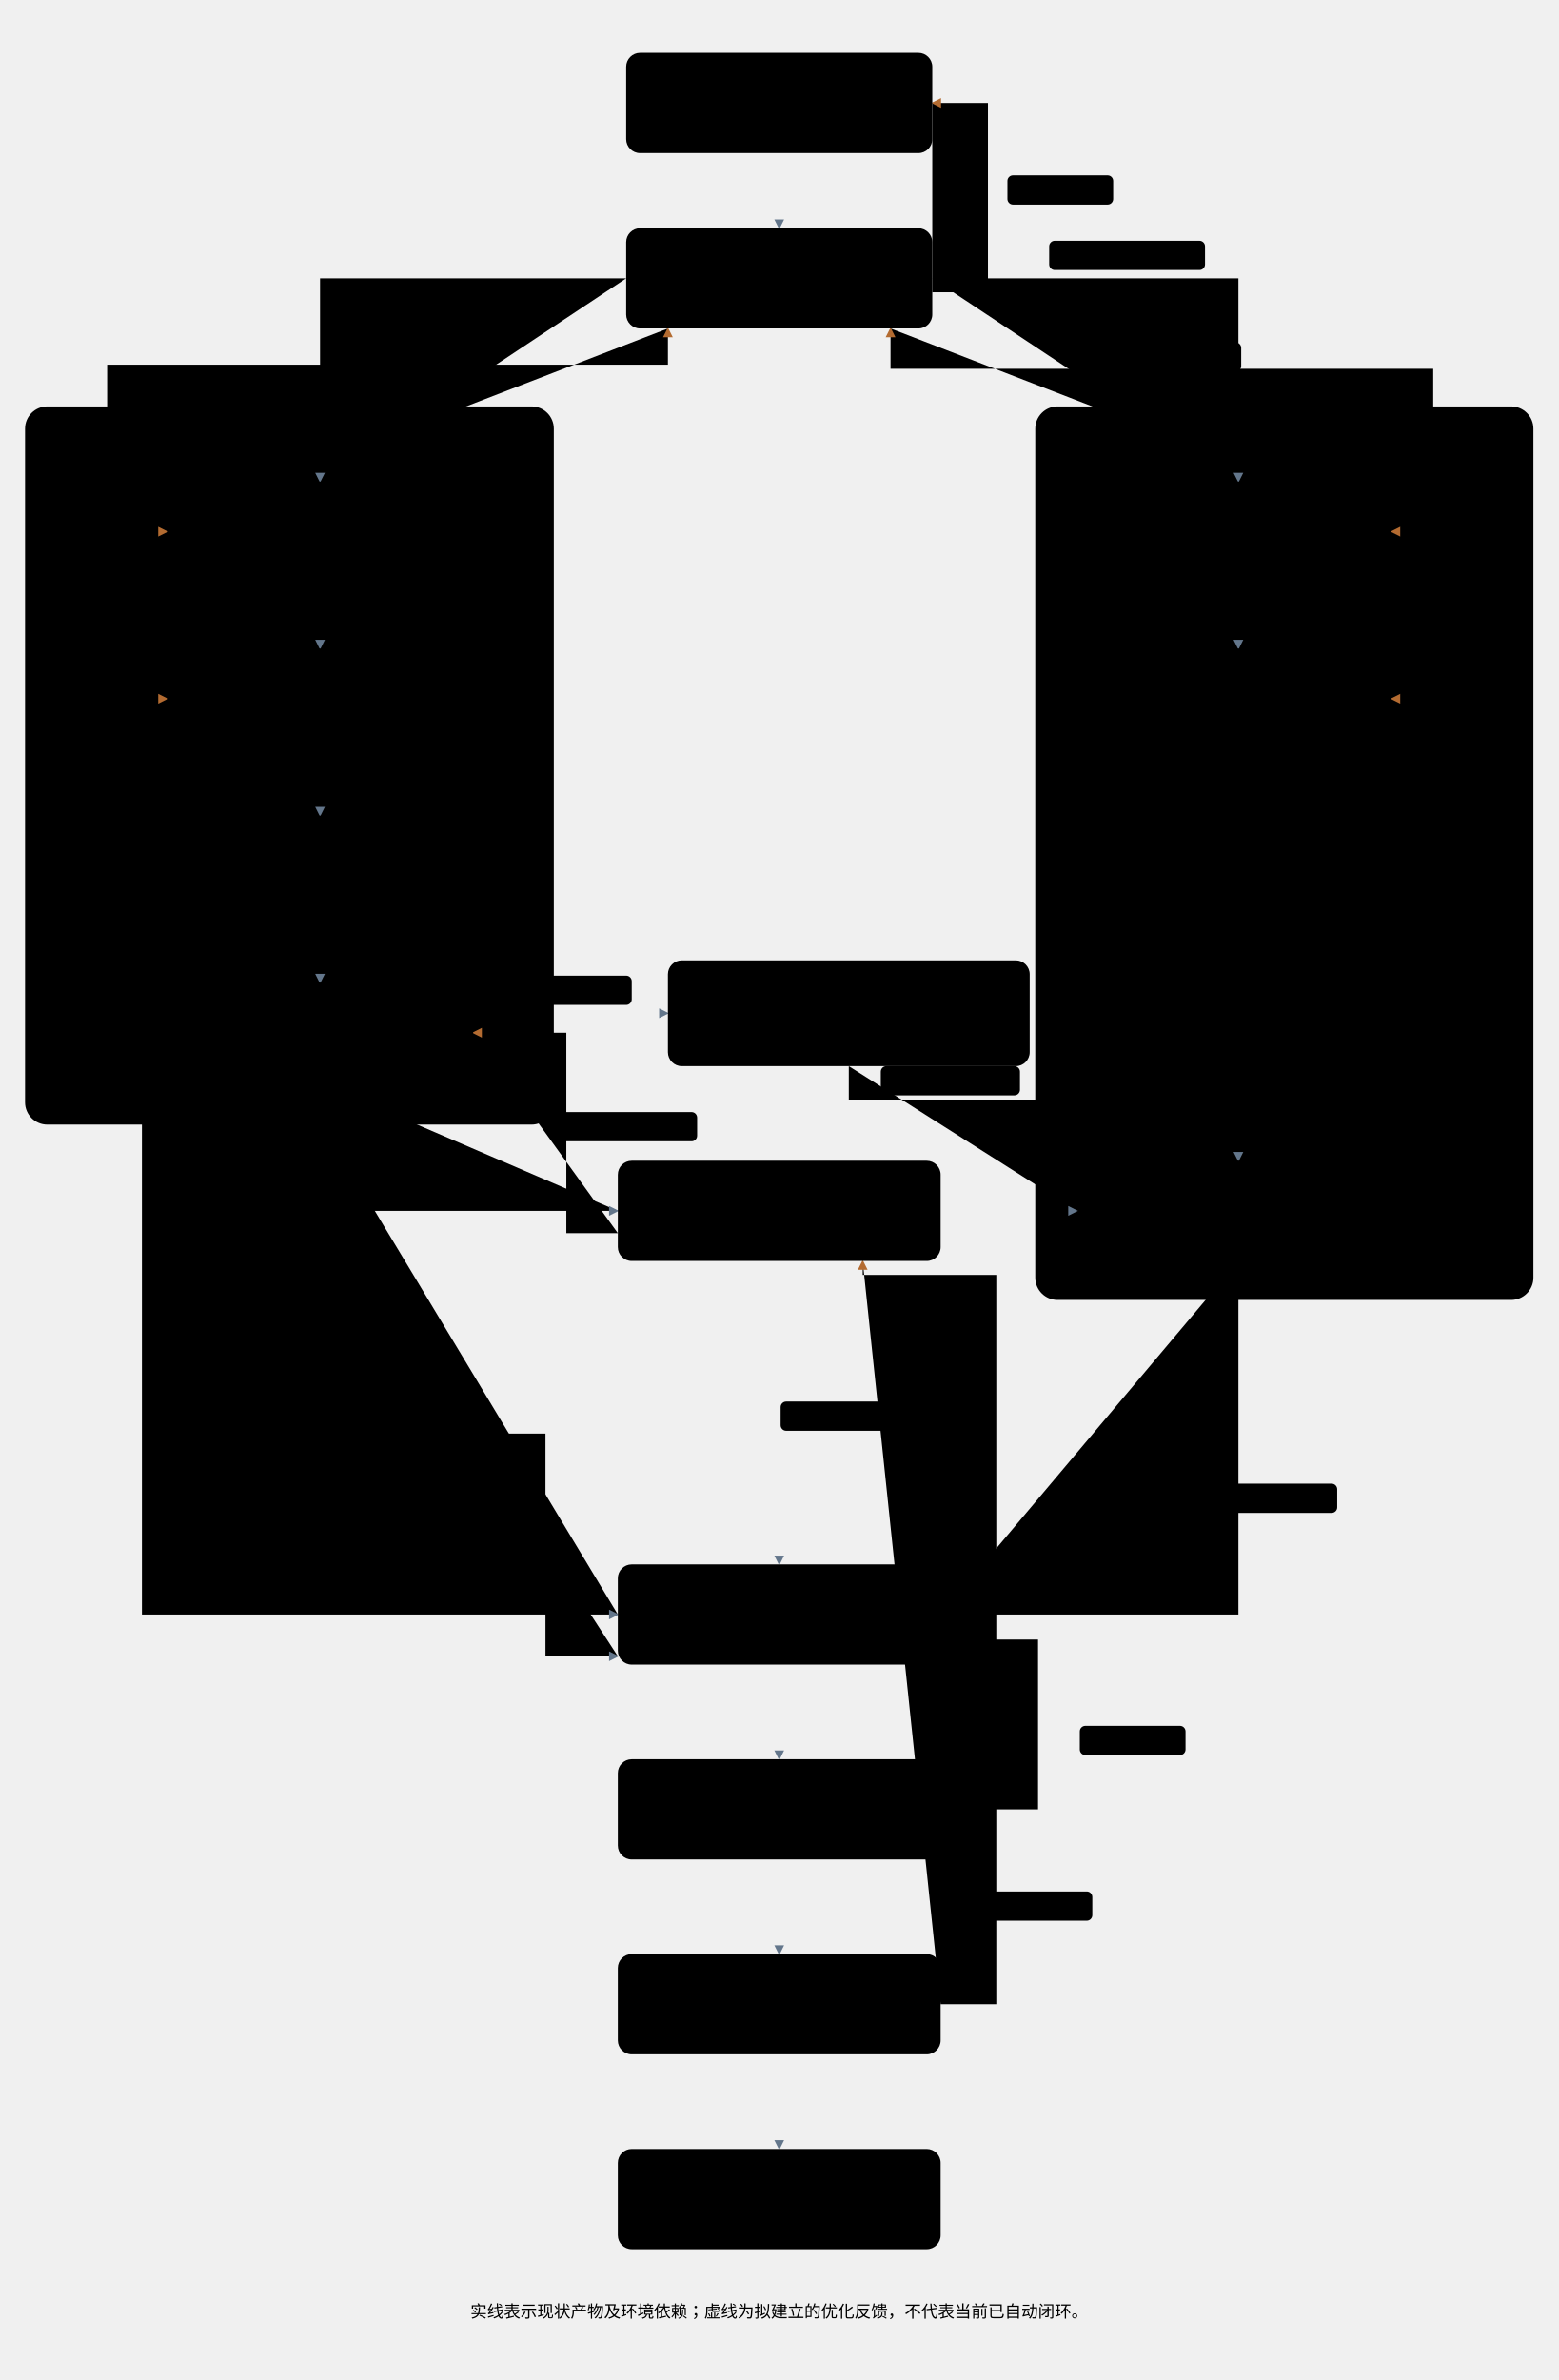
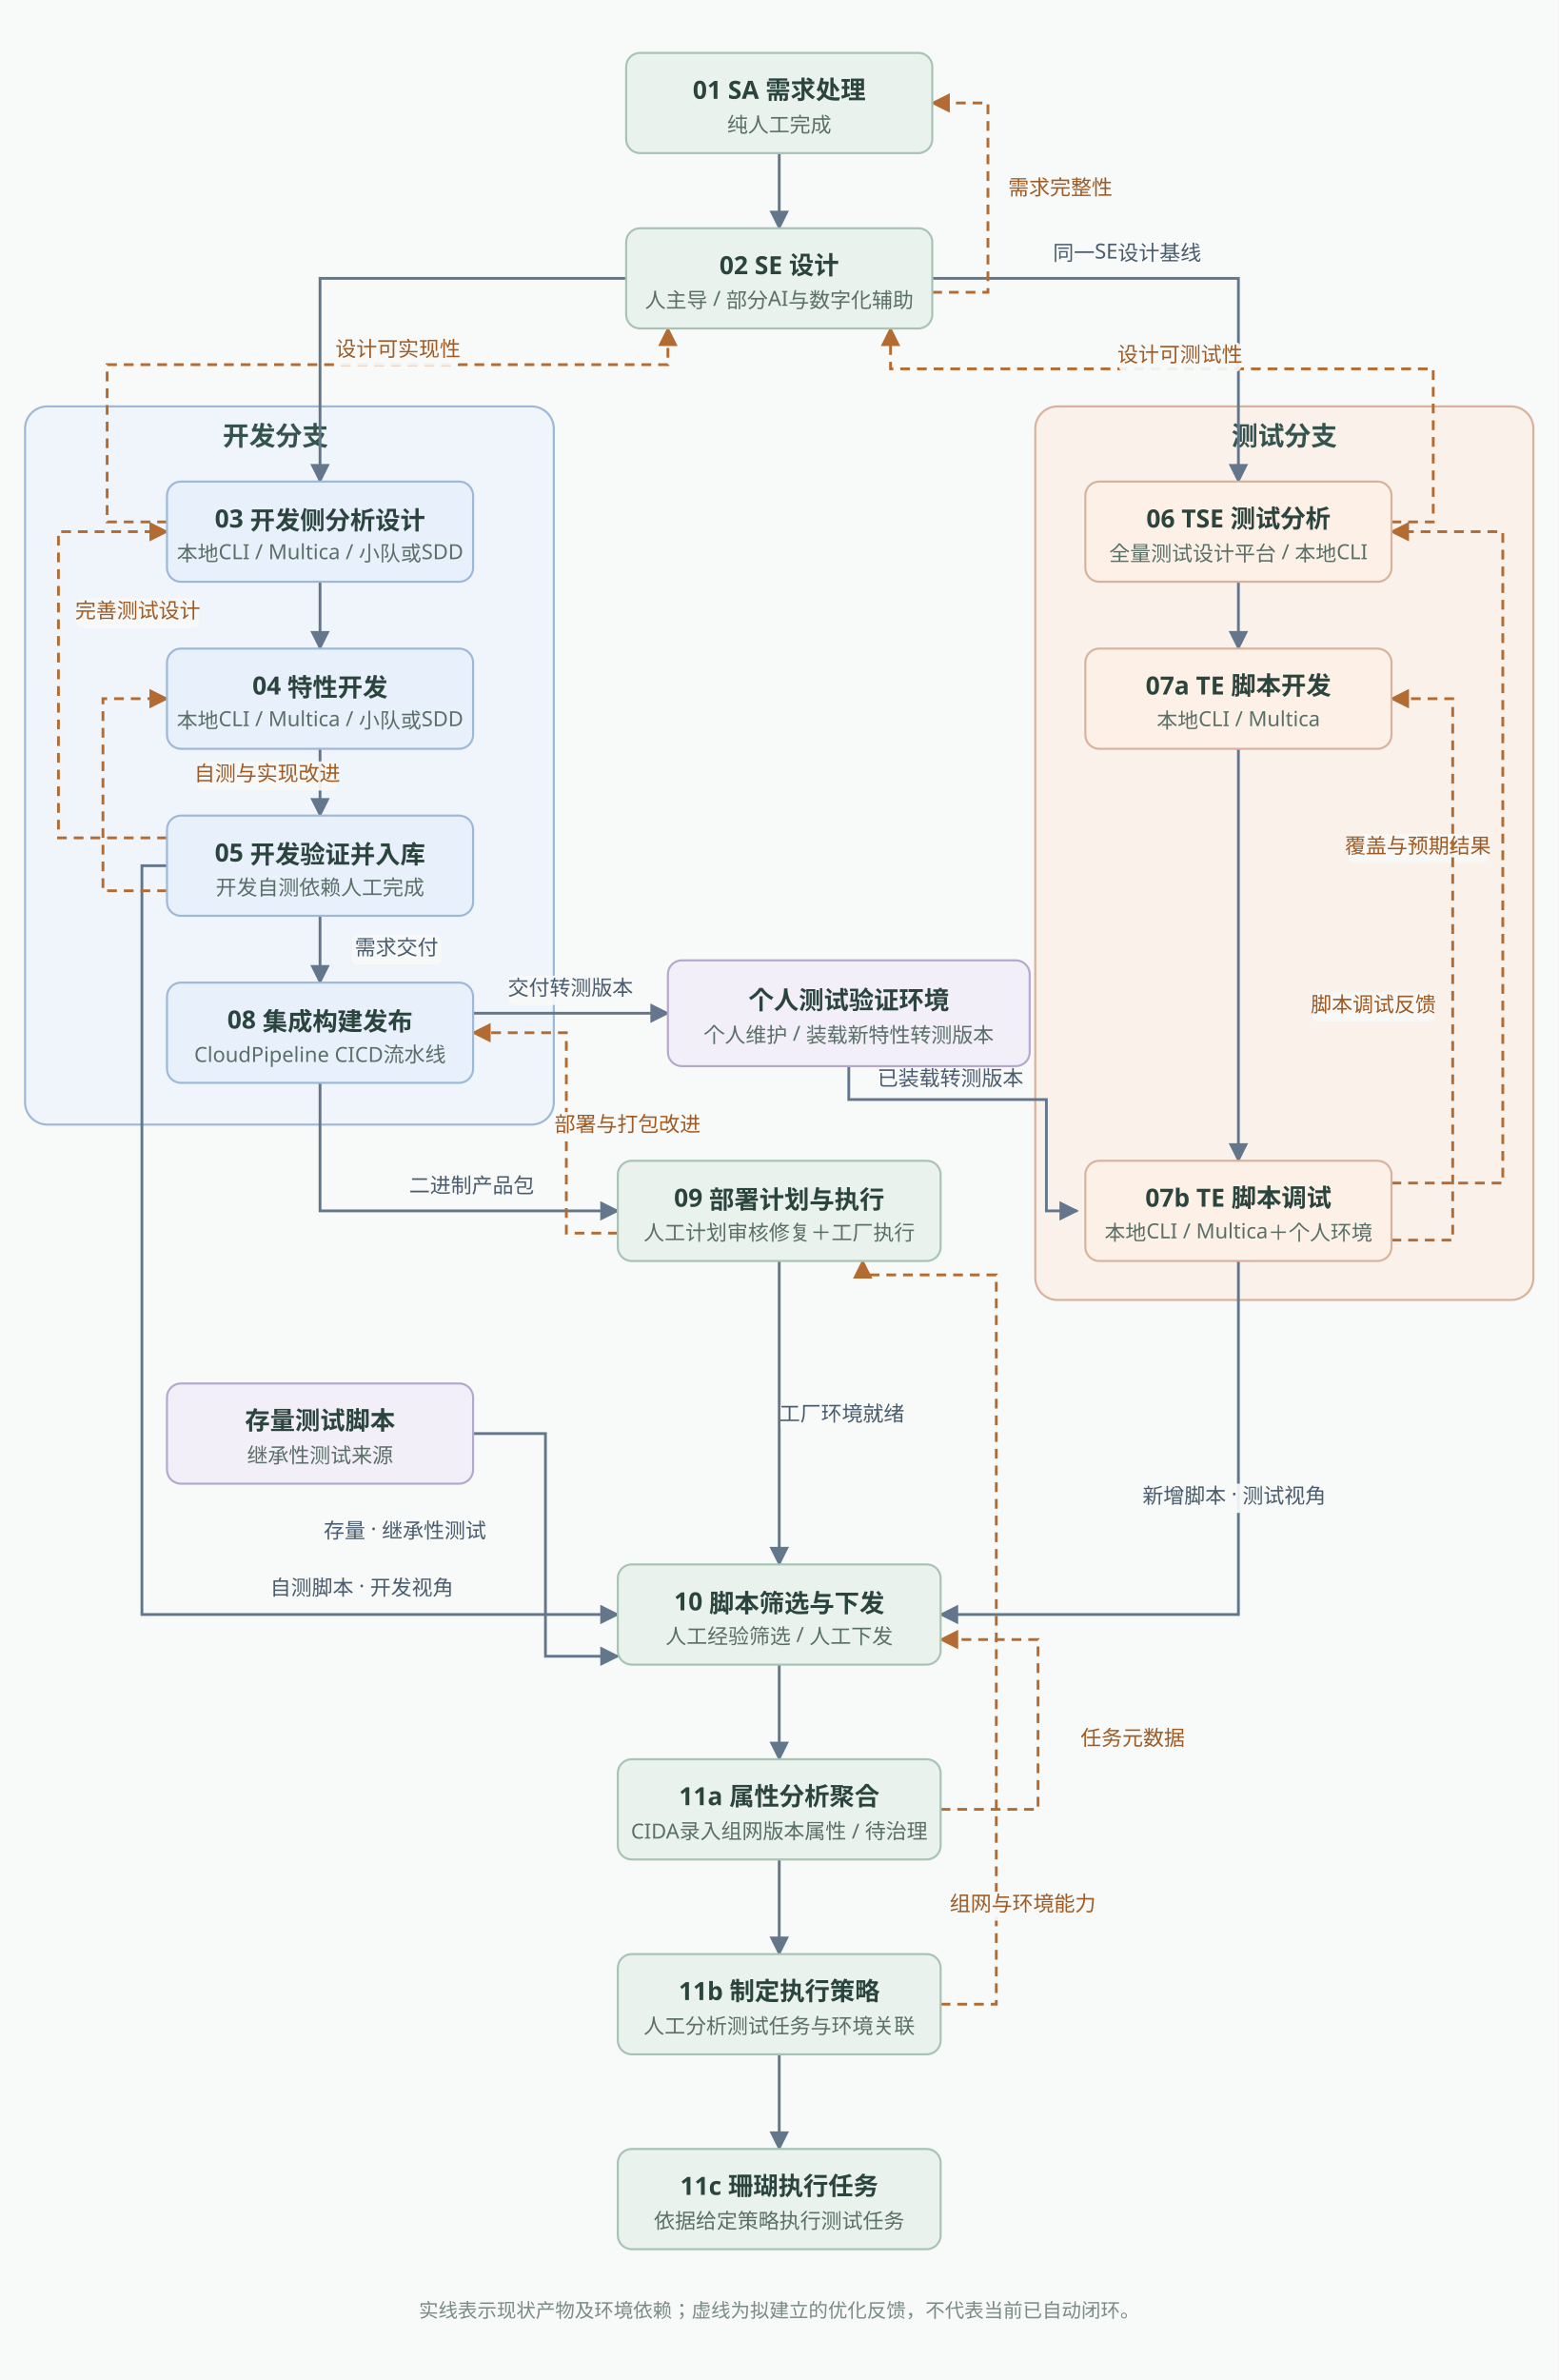
<svg xmlns="http://www.w3.org/2000/svg" viewBox="0 0 1120 1710" role="img" aria-label="当前研发作业依赖与优化反馈">
  <defs>
    <marker id="fig2-arrow" viewBox="0 0 10 10" refX="9" refY="5" markerWidth="7" markerHeight="7" orient="auto-start-reverse">
      <path d="M0 0L10 5L0 10Z" fill="#63768b" />
    </marker>
    <marker id="fig2-feedback" viewBox="0 0 10 10" refX="9" refY="5" markerWidth="7" markerHeight="7" orient="auto-start-reverse">
      <path d="M0 0L10 5L0 10Z" fill="#b36b31" />
    </marker>
  </defs>
+   <style>
+ text{font-family:"PingFang SC","Microsoft YaHei",sans-serif}
+ .lane-dev{fill:#f0f5fb;stroke:#9db8d8;stroke-width:1.5}
+ .lane-test{fill:#f9f1ea;stroke:#d8b29d;stroke-width:1.5}
+ .lane-title{font-size:19px;fill:#35544e;font-weight:600}
+ .box{fill:#ffffff;stroke:#a8c3b5;stroke-width:1.5}
+ .box.core{fill:#eaf2ed;stroke:#a8c3b5}
+ .box.dev{fill:#e8f0fb;stroke:#9db8d8}
+ .box.test{fill:#fdf1e7;stroke:#d8b29d}
+ .box.external{fill:#f2eff8;stroke:#b5a8cf}
+ .node-title{font-size:18px;fill:#2c443e;font-weight:650}
+ .node-sub{font-size:15px;fill:#5a6f68}
+ .edge{fill:none;stroke:#63768b;stroke-width:2}
+ .edge-label{fill:#4a5c6e;font-size:15px}
+ .edge-label-bg{fill:#f7faf8;opacity:0.92}
+ .feedback-line{fill:none;stroke:#b36b31;stroke-width:2;stroke-dasharray:7 5}
+ .feedback-label{fill:#a05a24;font-size:15px}
+ .caption{fill:#7a8a84;font-size:14px}
+ </style>
+   <rect x="0" y="0" width="1120" height="1710" fill="#f7faf8" />
  <rect x="18" y="292" width="380" height="516" rx="16" class="lane-dev" />
  <rect x="744" y="292" width="358" height="642" rx="16" class="lane-test" />
  <text x="198" y="320" class="lane-title" text-anchor="middle">开发分支</text>
  <text x="923" y="320" class="lane-title" text-anchor="middle">测试分支</text>
  <path d="M560 110V164" class="edge" marker-end="url(#fig2-arrow)" />
  <path d="M450 200H230V346" class="edge" marker-end="url(#fig2-arrow)" />
  <path d="M670 200H890V346" class="edge" marker-end="url(#fig2-arrow)" />
  <rect x="754.0" y="173" width="112" height="21" rx="4" class="edge-label-bg" />
  <text x="810" y="187" class="edge-label" text-anchor="middle">同一SE设计基线</text>
  <path d="M230 418V466" class="edge" marker-end="url(#fig2-arrow)" />
  <path d="M230 538V586" class="edge" marker-end="url(#fig2-arrow)" />
  <path d="M230 658V706" class="edge" marker-end="url(#fig2-arrow)" />
  <rect x="253.0" y="672" width="64" height="21" rx="4" class="edge-label-bg" />
  <text x="285" y="686" class="edge-label" text-anchor="middle">需求交付</text>
  <path d="M890 418V466" class="edge" marker-end="url(#fig2-arrow)" />
  <path d="M890 538V834" class="edge" marker-end="url(#fig2-arrow)" />
  <path d="M230 778V870H444" class="edge" marker-end="url(#fig2-arrow)" />
  <rect x="295.0" y="843" width="88" height="21" rx="4" class="edge-label-bg" />
  <text x="339" y="857" class="edge-label" text-anchor="middle">二进制产品包</text>
  <path d="M340 728H480" class="edge" marker-end="url(#fig2-arrow)" />
  <rect x="366.0" y="701" width="88" height="21" rx="4" class="edge-label-bg" />
  <text x="410" y="715" class="edge-label" text-anchor="middle">交付转测版本</text>
  <path d="M610 766V790H752V870H774" class="edge" marker-end="url(#fig2-arrow)" />
  <rect x="633.0" y="766" width="100" height="21" rx="4" class="edge-label-bg" />
  <text x="683" y="780" class="edge-label" text-anchor="middle">已装载转测版本</text>
  <path d="M560 906V1124" class="edge" marker-end="url(#fig2-arrow)" />
  <rect x="561.0" y="1007" width="88" height="21" rx="4" class="edge-label-bg" />
  <text x="605" y="1021" class="edge-label" text-anchor="middle">工厂环境就绪</text>
  <path d="M890 906V1160H676" class="edge" marker-end="url(#fig2-arrow)" />
  <rect x="813.0" y="1066" width="148" height="21" rx="4" class="edge-label-bg" />
  <text x="887" y="1080" class="edge-label" text-anchor="middle">新增脚本 · 测试视角</text>
  <path d="M120 622H102V1160H444" class="edge" marker-end="url(#fig2-arrow)" />
  <rect x="186.0" y="1132" width="148" height="21" rx="4" class="edge-label-bg" />
  <text x="260" y="1146" class="edge-label" text-anchor="middle">自测脚本 · 开发视角</text>
  <path d="M340 1030H392V1190H444" class="edge" marker-end="url(#fig2-arrow)" />
  <rect x="223.0" y="1091" width="136" height="21" rx="4" class="edge-label-bg" />
  <text x="291" y="1105" class="edge-label" text-anchor="middle">存量 · 继承性测试</text>
  <path d="M560 1196V1264" class="edge" marker-end="url(#fig2-arrow)" />
  <path d="M560 1336V1404" class="edge" marker-end="url(#fig2-arrow)" />
  <path d="M560 1476V1544" class="edge" marker-end="url(#fig2-arrow)" />
  <path d="M670 210H710V74H670" class="feedback-line" marker-end="url(#fig2-feedback)" />
  <rect x="724.0" y="126" width="76" height="21" rx="4" class="edge-label-bg" />
  <text x="762" y="140" class="feedback-label" text-anchor="middle">需求完整性</text>
  <path d="M120 375H77V262H480V236" class="feedback-line" marker-end="url(#fig2-feedback)" />
  <rect x="242.0" y="242" width="88" height="21" rx="4" class="edge-label-bg" />
  <text x="286" y="256" class="feedback-label" text-anchor="middle">设计可实现性</text>
  <path d="M1000 375H1030V265H640V236" class="feedback-line" marker-end="url(#fig2-feedback)" />
  <rect x="804.0" y="246" width="88" height="21" rx="4" class="edge-label-bg" />
  <text x="848" y="260" class="feedback-label" text-anchor="middle">设计可测试性</text>
  <path d="M120 602H42V382H120" class="feedback-line" marker-end="url(#fig2-feedback)" />
  <rect x="55.0" y="430" width="88" height="21" rx="4" class="edge-label-bg" />
  <text x="99" y="444" class="feedback-label" text-anchor="middle">完善测试设计</text>
  <path d="M120 640H74V502H120" class="feedback-line" marker-end="url(#fig2-feedback)" />
  <rect x="142.0" y="547" width="100" height="21" rx="4" class="edge-label-bg" />
  <text x="192" y="561" class="feedback-label" text-anchor="middle">自测与实现改进</text>
  <path d="M1000 850H1080V382H1000" class="feedback-line" marker-end="url(#fig2-feedback)" />
  <rect x="969.0" y="599" width="100" height="21" rx="4" class="edge-label-bg" />
  <text x="1019" y="613" class="feedback-label" text-anchor="middle">覆盖与预期结果</text>
  <path d="M1000 891H1044V502H1000" class="feedback-line" marker-end="url(#fig2-feedback)" />
  <rect x="943.0" y="713" width="88" height="21" rx="4" class="edge-label-bg" />
  <text x="987" y="727" class="feedback-label" text-anchor="middle">脚本调试反馈</text>
  <path d="M444 886H407V742H340" class="feedback-line" marker-end="url(#fig2-feedback)" />
  <rect x="401.0" y="799" width="100" height="21" rx="4" class="edge-label-bg" />
  <text x="451" y="813" class="feedback-label" text-anchor="middle">部署与打包改进</text>
  <path d="M676 1300H746V1178H676" class="feedback-line" marker-end="url(#fig2-feedback)" />
  <rect x="776.0" y="1240" width="76" height="21" rx="4" class="edge-label-bg" />
  <text x="814" y="1254" class="feedback-label" text-anchor="middle">任务元数据</text>
  <path d="M676 1440H716V916H620V906" class="feedback-line" marker-end="url(#fig2-feedback)" />
  <rect x="685.0" y="1359" width="100" height="21" rx="4" class="edge-label-bg" />
  <text x="735" y="1373" class="feedback-label" text-anchor="middle">组网与环境能力</text>
  <g>
    <rect x="450" y="38" width="220" height="72" rx="10" class="box core" />
    <text x="560.0" y="71.0" class="node-title" text-anchor="middle">01 SA 需求处理</text>
    <text x="560.0" y="95.0" class="node-sub" text-anchor="middle">纯人工完成</text>
  </g>
  <g>
    <rect x="450" y="164" width="220" height="72" rx="10" class="box core" />
    <text x="560.0" y="197.0" class="node-title" text-anchor="middle">02 SE 设计</text>
    <text x="560.0" y="221.0" class="node-sub" text-anchor="middle">人主导 / 部分AI与数字化辅助</text>
  </g>
  <g>
    <rect x="120" y="346" width="220" height="72" rx="10" class="box dev" />
    <text x="230.0" y="379.0" class="node-title" text-anchor="middle">03 开发侧分析设计</text>
    <text x="230.0" y="403.0" class="node-sub" text-anchor="middle">本地CLI / Multica / 小队或SDD</text>
  </g>
  <g>
    <rect x="120" y="466" width="220" height="72" rx="10" class="box dev" />
    <text x="230.0" y="499.0" class="node-title" text-anchor="middle">04 特性开发</text>
    <text x="230.0" y="523.0" class="node-sub" text-anchor="middle">本地CLI / Multica / 小队或SDD</text>
  </g>
  <g>
    <rect x="120" y="586" width="220" height="72" rx="10" class="box dev" />
    <text x="230.0" y="619.0" class="node-title" text-anchor="middle">05 开发验证并入库</text>
    <text x="230.0" y="643.0" class="node-sub" text-anchor="middle">开发自测依赖人工完成</text>
  </g>
  <g>
    <rect x="780" y="346" width="220" height="72" rx="10" class="box test" />
    <text x="890.0" y="379.0" class="node-title" text-anchor="middle">06 TSE 测试分析</text>
    <text x="890.0" y="403.0" class="node-sub" text-anchor="middle">全量测试设计平台 / 本地CLI</text>
  </g>
  <g>
    <rect x="780" y="466" width="220" height="72" rx="10" class="box test" />
    <text x="890.0" y="499.0" class="node-title" text-anchor="middle">07a TE 脚本开发</text>
    <text x="890.0" y="523.0" class="node-sub" text-anchor="middle">本地CLI / Multica</text>
  </g>
  <g>
    <rect x="120" y="706" width="220" height="72" rx="10" class="box dev" />
    <text x="230.0" y="739.0" class="node-title" text-anchor="middle">08 集成构建发布</text>
    <text x="230.0" y="763.0" class="node-sub" text-anchor="middle">CloudPipeline CICD流水线</text>
  </g>
  <g>
    <rect x="444" y="834" width="232" height="72" rx="10" class="box core" />
    <text x="560.0" y="867.0" class="node-title" text-anchor="middle">09 部署计划与执行</text>
    <text x="560.0" y="891.0" class="node-sub" text-anchor="middle">人工计划审核修复＋工厂执行</text>
  </g>
  <g>
    <rect x="480" y="690" width="260" height="76" rx="10" class="box external" />
    <text x="610.0" y="725.0" class="node-title" text-anchor="middle">个人测试验证环境</text>
    <text x="610.0" y="749.0" class="node-sub" text-anchor="middle">个人维护 / 装载新特性转测版本</text>
  </g>
  <g>
    <rect x="780" y="834" width="220" height="72" rx="10" class="box test" />
    <text x="890.0" y="867.0" class="node-title" text-anchor="middle">07b TE 脚本调试</text>
    <text x="890.0" y="891.0" class="node-sub" text-anchor="middle">本地CLI / Multica＋个人环境</text>
  </g>
  <g>
    <rect x="120" y="994" width="220" height="72" rx="10" class="box external" />
    <text x="230.0" y="1027.0" class="node-title" text-anchor="middle">存量测试脚本</text>
    <text x="230.0" y="1051.0" class="node-sub" text-anchor="middle">继承性测试来源</text>
  </g>
  <g>
    <rect x="444" y="1124" width="232" height="72" rx="10" class="box core" />
    <text x="560.0" y="1157.0" class="node-title" text-anchor="middle">10 脚本筛选与下发</text>
    <text x="560.0" y="1181.0" class="node-sub" text-anchor="middle">人工经验筛选 / 人工下发</text>
  </g>
  <g>
    <rect x="444" y="1264" width="232" height="72" rx="10" class="box core" />
    <text x="560.0" y="1297.0" class="node-title" text-anchor="middle">11a 属性分析聚合</text>
    <text x="560.0" y="1321.0" class="node-sub" text-anchor="middle">CIDA录入组网版本属性 / 待治理</text>
  </g>
  <g>
    <rect x="444" y="1404" width="232" height="72" rx="10" class="box core" />
    <text x="560.0" y="1437.0" class="node-title" text-anchor="middle">11b 制定执行策略</text>
    <text x="560.0" y="1461.0" class="node-sub" text-anchor="middle">人工分析测试任务与环境关联</text>
  </g>
  <g>
    <rect x="444" y="1544" width="232" height="72" rx="10" class="box core" />
    <text x="560.0" y="1577.0" class="node-title" text-anchor="middle">11c 珊瑚执行任务</text>
    <text x="560.0" y="1601.0" class="node-sub" text-anchor="middle">依据给定策略执行测试任务</text>
  </g>
  <text x="560" y="1665" class="caption" text-anchor="middle">实线表示现状产物及环境依赖；虚线为拟建立的优化反馈，不代表当前已自动闭环。</text>
</svg>
